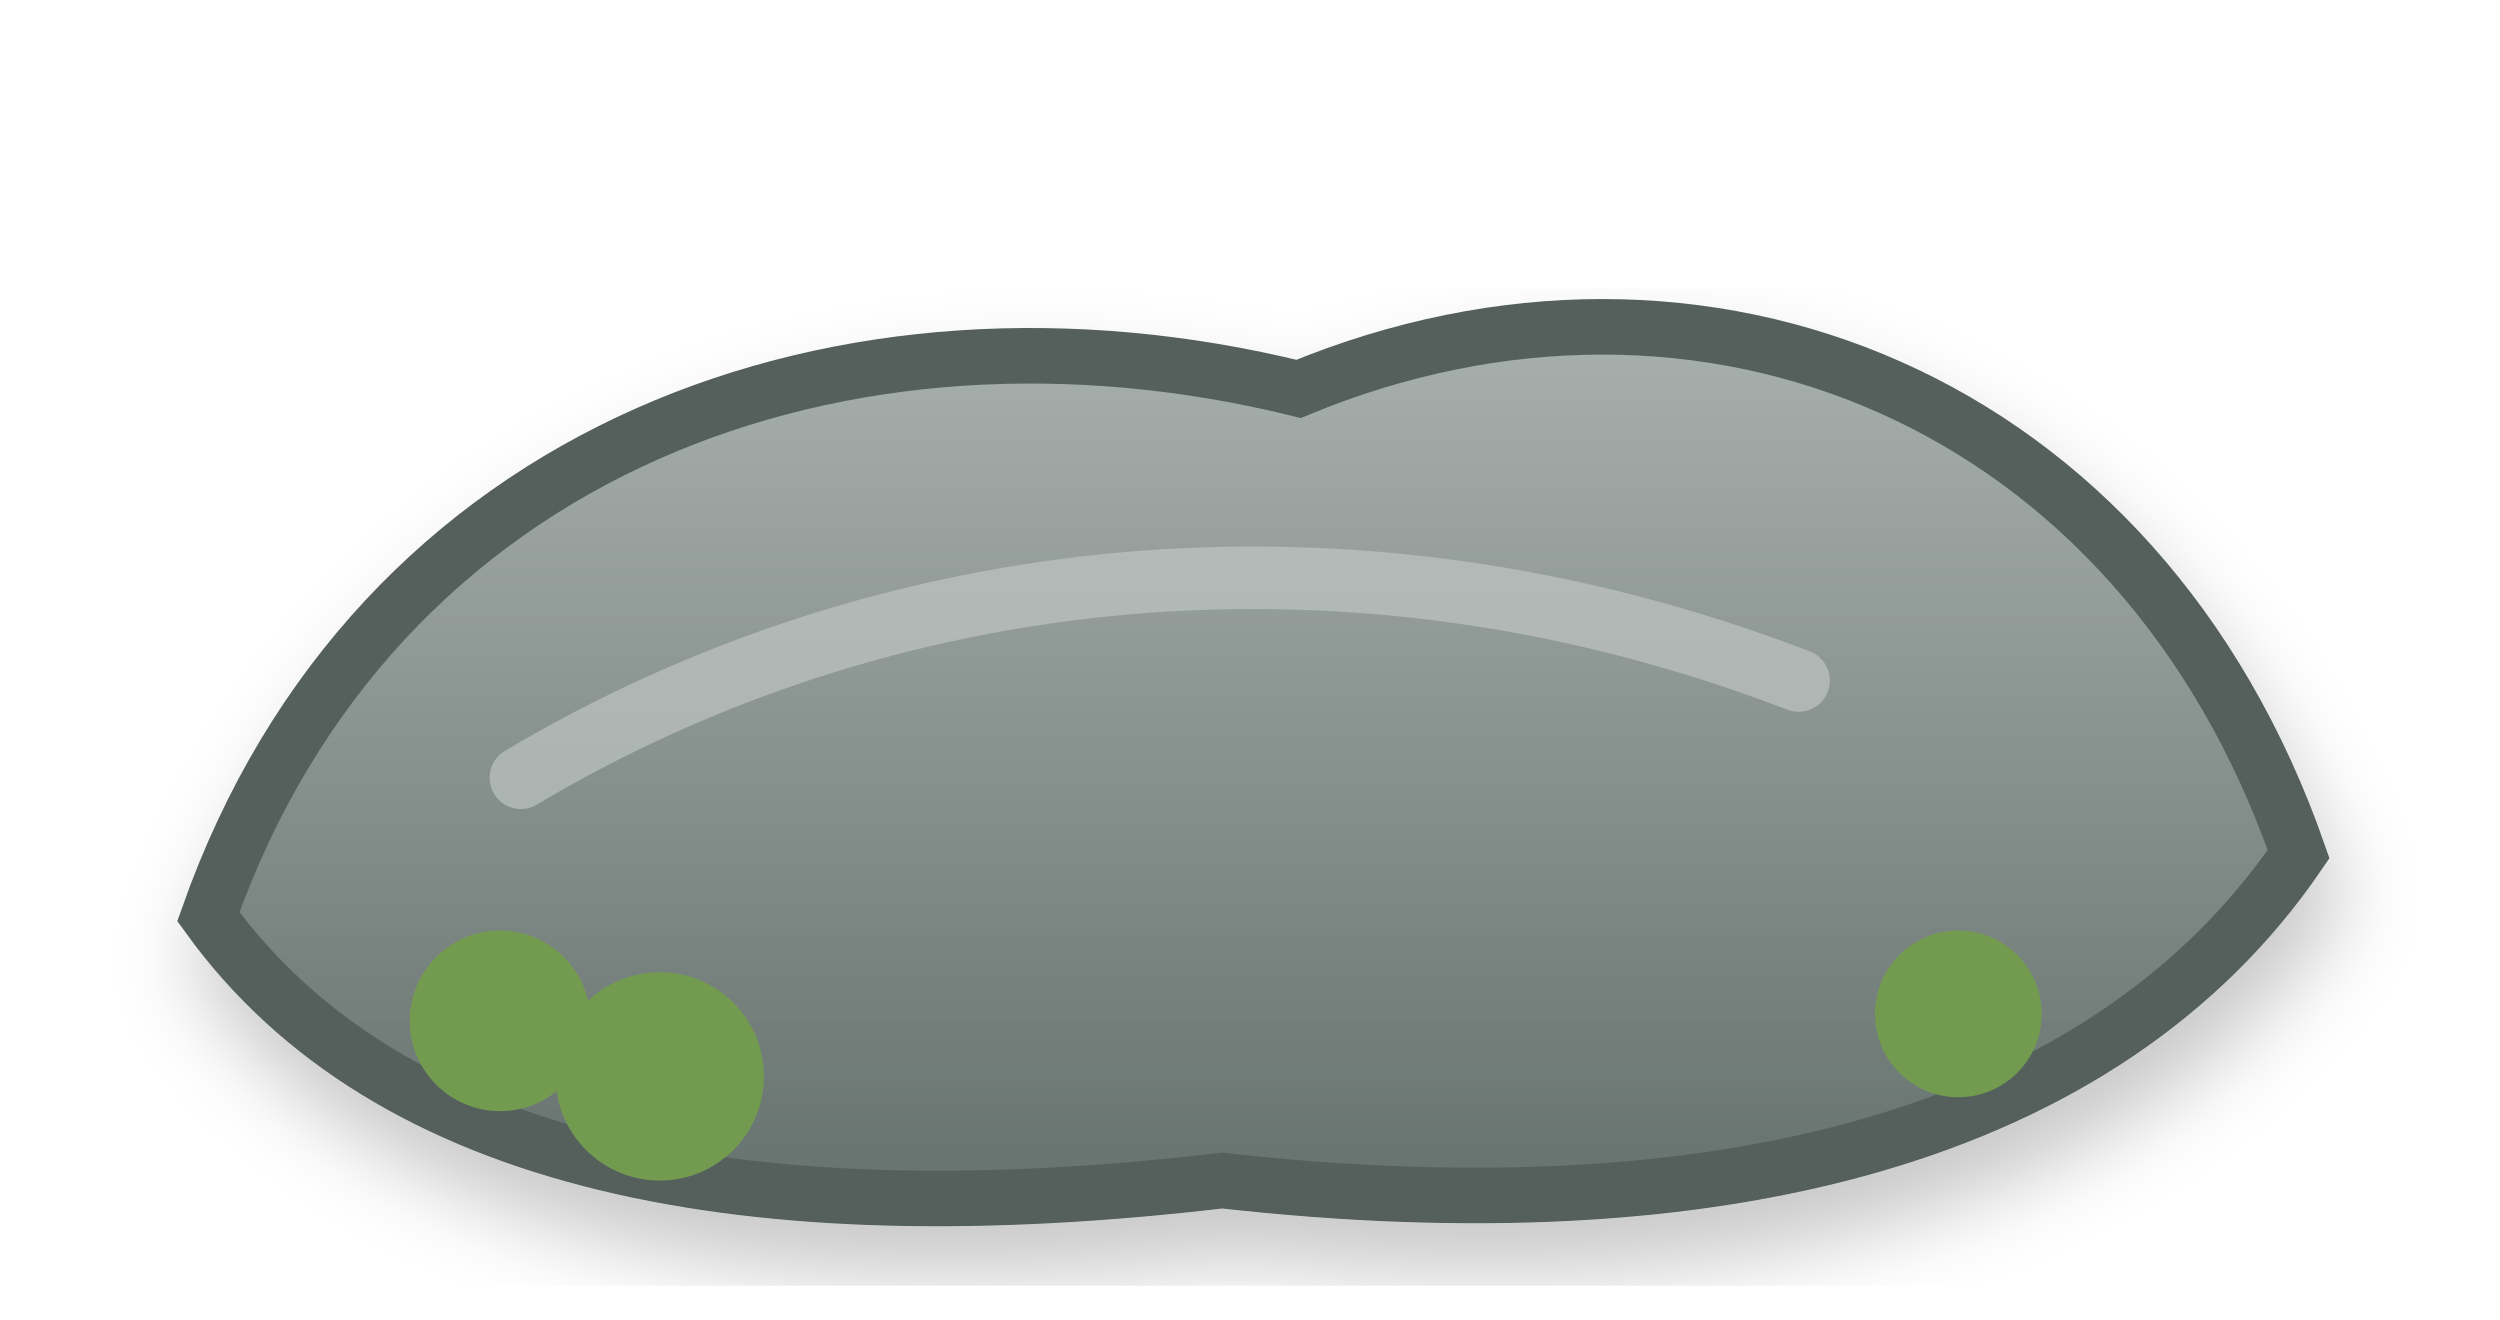
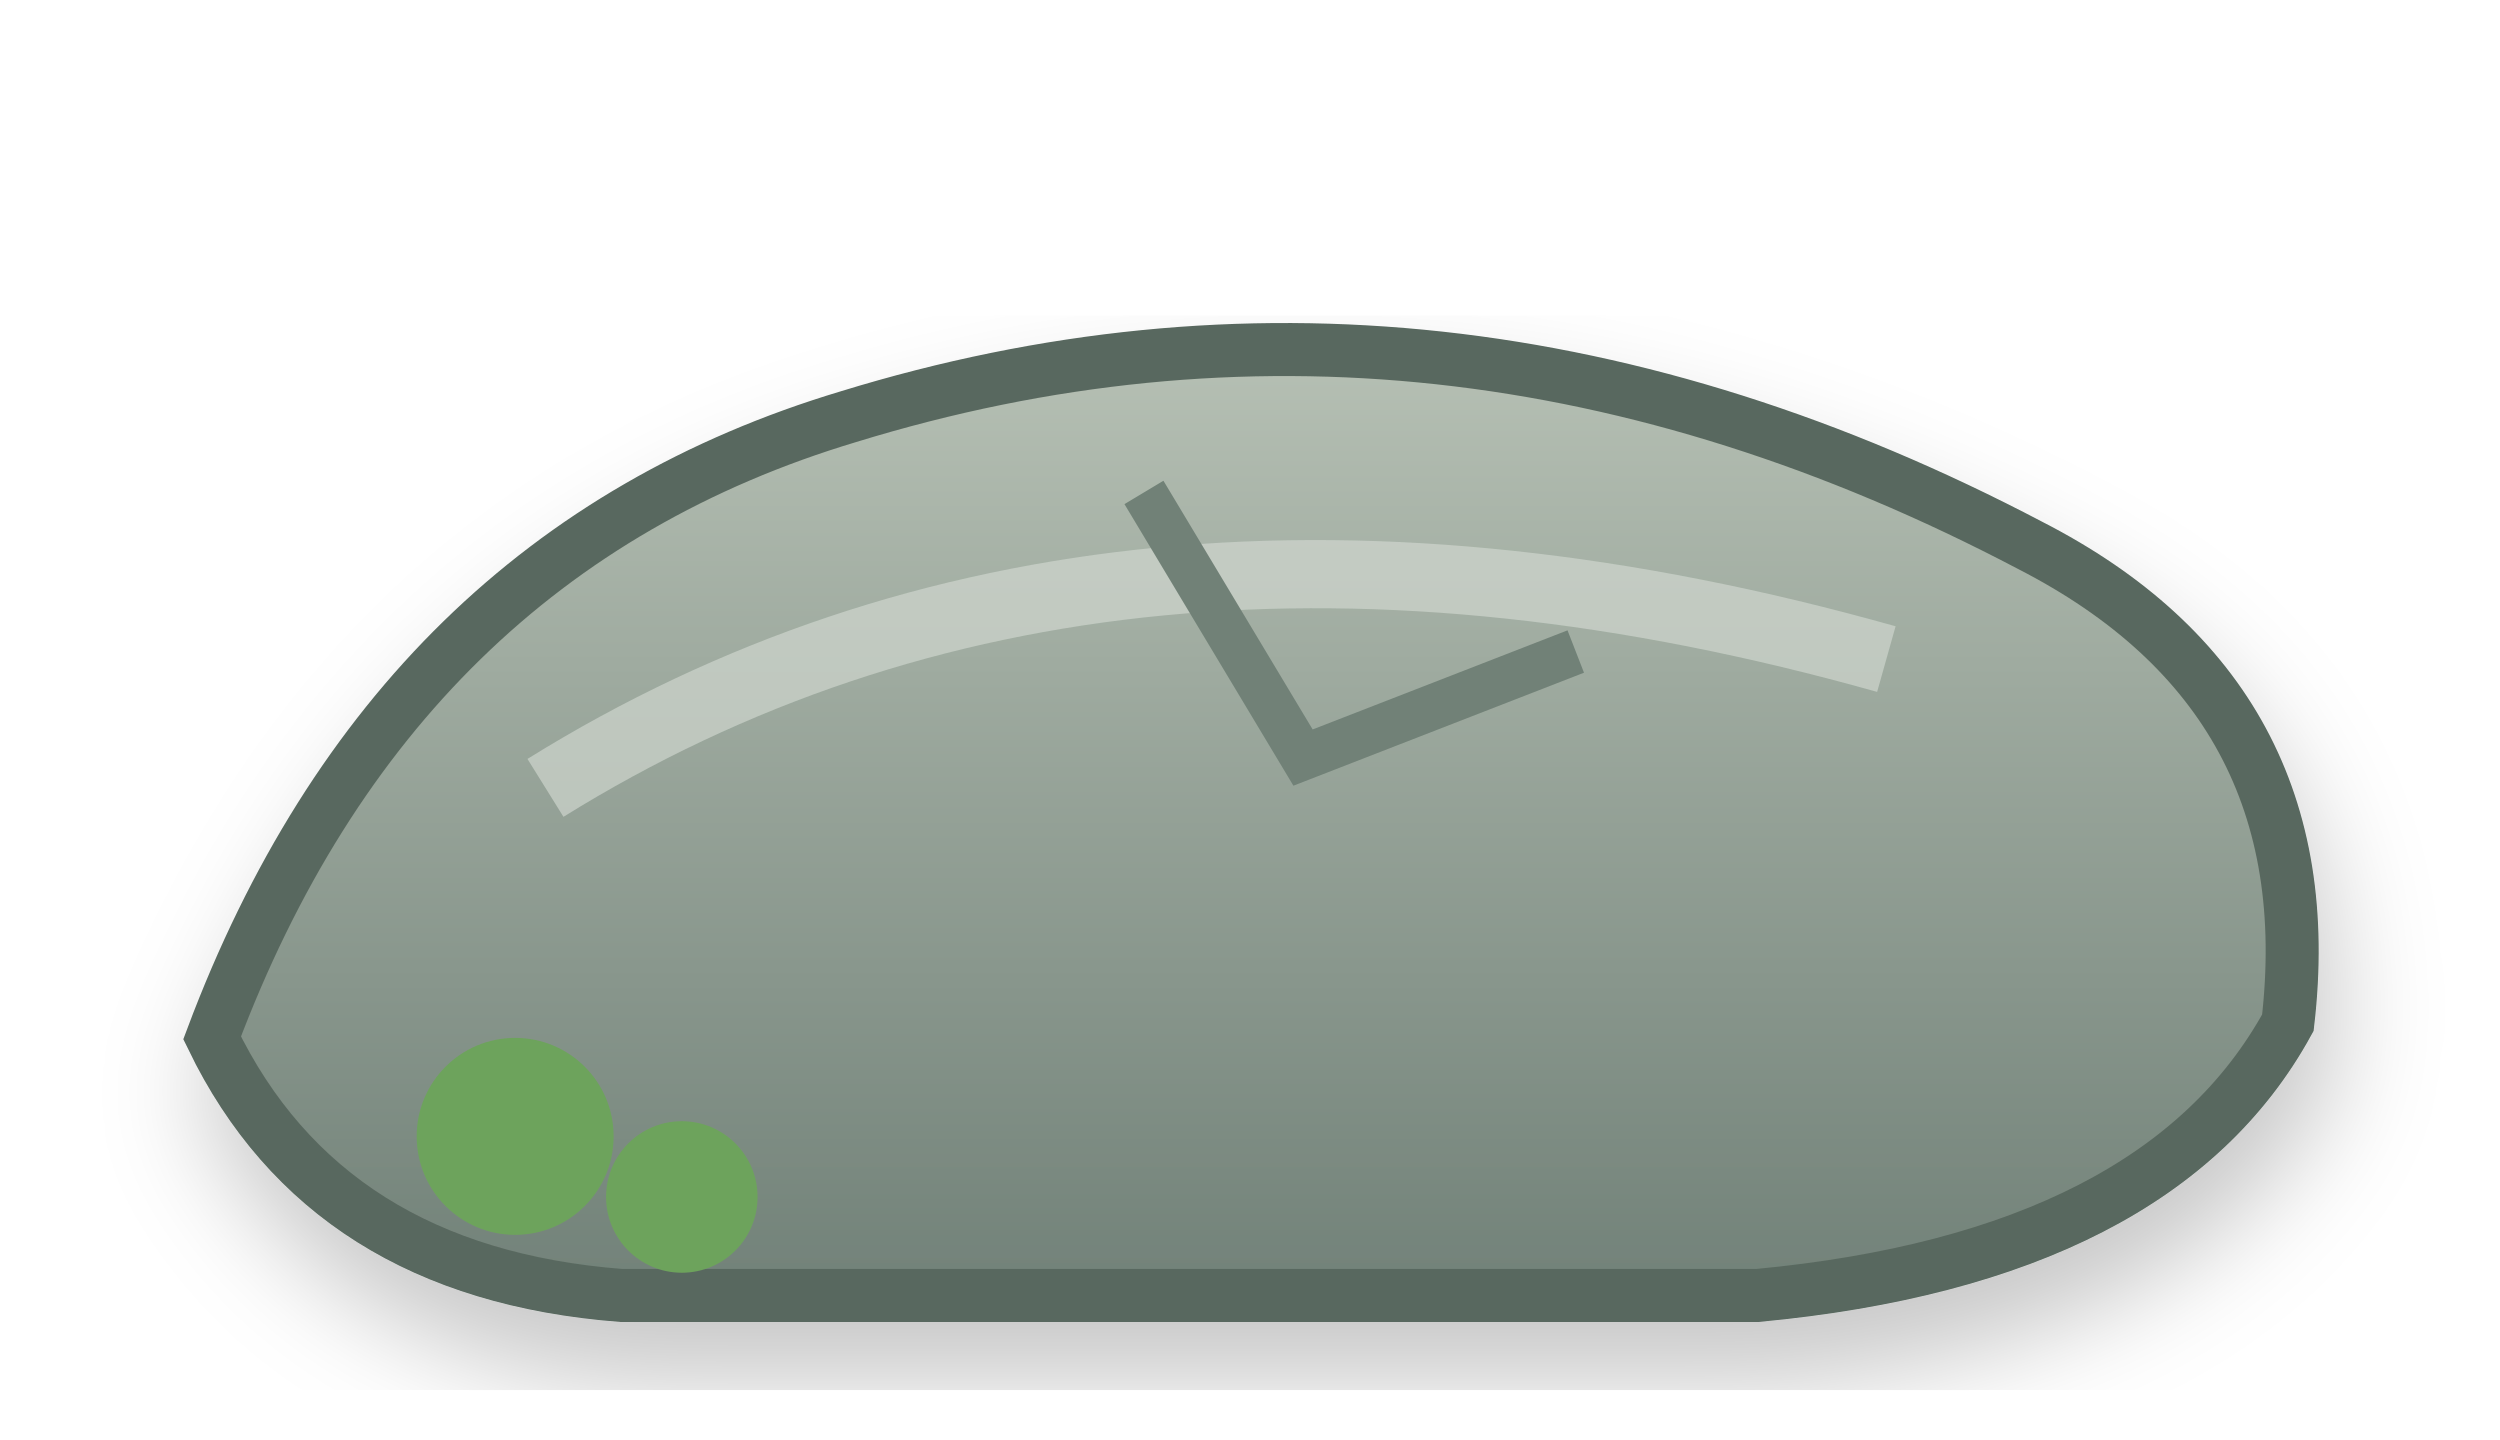
- <svg xmlns="http://www.w3.org/2000/svg" viewBox="0 0 360 190">
+ <svg xmlns="http://www.w3.org/2000/svg" viewBox="0 0 330 190">
  <defs>
-     <linearGradient id="r" x2="0" y2="1">
-       <stop stop-color="#a8b0ad" />
-       <stop offset="1" stop-color="#66726e" />
+     <linearGradient id="g" x2="0" y2="1">
+       <stop stop-color="#b6c0b4" />
+       <stop offset="1" stop-color="#718178" />
    </linearGradient>
-     <filter id="d">
-       <feDropShadow dy="7" stdDeviation="6" flood-opacity=".22" />
+     <filter id="s">
+       <feDropShadow dy="8" stdDeviation="7" flood-opacity=".22" />
    </filter>
  </defs>
-   <g filter="url(#d)">
-     <path d="M30 132c24-68 92-92 157-76 58-24 121 1 144 67-28 41-84 55-155 47-68 8-120-2-146-38z" fill="url(#r)" stroke="#55605d" stroke-width="8" />
-     <path d="M75 112c52-31 119-39 184-14" fill="none" stroke="#c1c7c5" stroke-width="9" stroke-linecap="round" opacity=".65" />
-     <g fill="#739b50">
-       <circle cx="72" cy="147" r="13" />
-       <circle cx="95" cy="155" r="15" />
-       <circle cx="282" cy="146" r="12" />
+   <g filter="url(#s)">
+     <path d="M28 137Q52 73 112 55Q190 31 268 72Q307 92 302 135Q285 166 232 171H82Q43 168 28 137Z" fill="url(#g)" stroke="#59685f" stroke-width="7" />
+     <path d="M72 104Q146 58 249 87" fill="none" stroke="#d2d9d1" stroke-width="9" opacity=".65" />
+     <path d="M151 65l21 35 36-14" fill="none" stroke="#718177" stroke-width="6" />
+     <g fill="#6da35c">
+       <circle cx="68" cy="150" r="13" />
+       <circle cx="90" cy="158" r="10" />
    </g>
  </g>
</svg>
